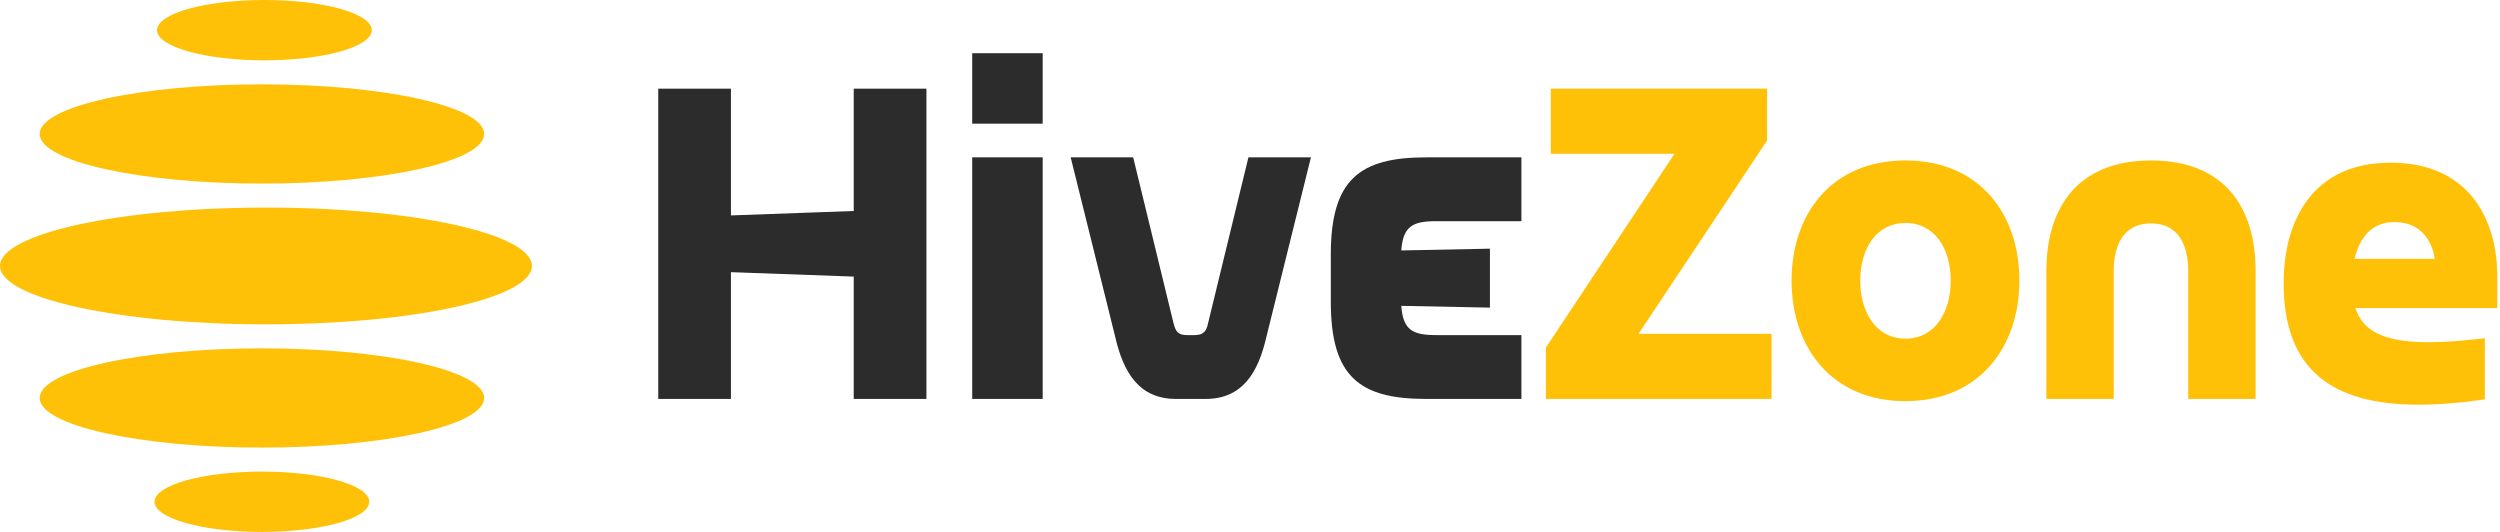
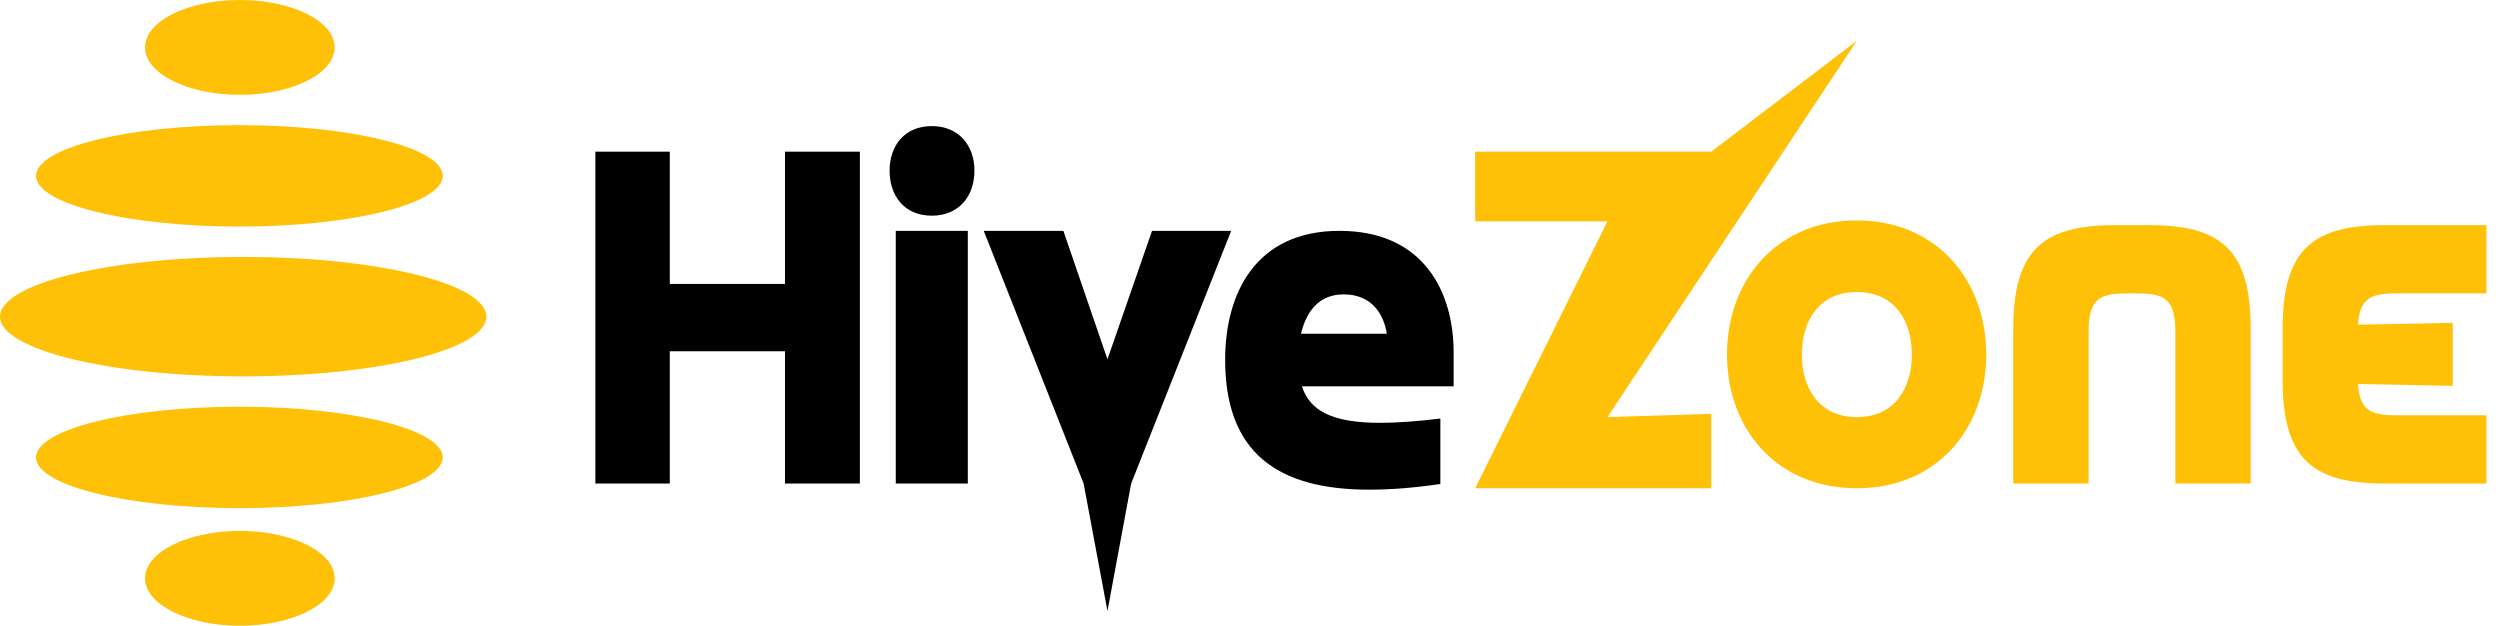
- <svg xmlns="http://www.w3.org/2000/svg" width="564" height="120" viewBox="0 0 564 120" fill="none">
-   <path d="M164.9 61.4V90H148.5V20H164.9V48.6L192.6 47.6V20H209V90H192.6V62.4L164.9 61.4ZM235.229 27.9H219.329V12H235.229V27.9ZM235.229 90H219.329V35.5H235.229V90ZM281.645 35.5H295.745L285.745 75.8C283.845 84.2 280.245 90 271.945 90H265.345C257.045 90 253.445 84.2 251.545 75.8L241.545 35.5H255.645L264.745 72.9C265.245 74.9 265.845 75.6 267.845 75.6H269.445C270.445 75.6 271.145 75.4 271.545 75C272.045 74.6 272.345 73.9 272.545 72.9L281.645 35.5ZM324.03 49.9C318.73 49.9 316.53 51 316.13 56.5L336.13 56.1V69.4L316.13 69C316.53 74.5 318.73 75.6 324.03 75.6H343.23V90H321.73C306.73 90 300.23 85 300.23 68.1V57.4C300.23 40.5 306.73 35.5 321.73 35.5H343.23V49.9H324.03Z" fill="#2C2C2C" />
-   <path d="M369.661 75.3H399.661V90H348.761V78.4L377.761 34.7H349.861V20H398.661V31.7L369.661 75.3ZM429.877 36.2C446.577 36.2 455.577 48.3 455.577 63.3C455.577 78.3 446.477 90.5 429.877 90.5C413.177 90.5 404.177 78.3 404.177 63.3C404.177 48.3 413.177 36.2 429.877 36.2ZM429.877 76.4C436.477 76.4 440.077 70.5 440.077 63.3C440.077 56.1 436.477 50.3 429.877 50.3C423.277 50.3 419.677 56.1 419.677 63.3C419.677 70.5 423.277 76.4 429.877 76.4ZM485.262 36.2C501.762 36.2 508.862 46.7 508.862 61.1V90H493.662V61.1C493.662 55.3 491.462 50.4 485.262 50.4C479.062 50.4 476.862 55.3 476.862 61.1V90H461.662V61.1C461.662 46.7 468.862 36.2 485.262 36.2ZM539.287 36.7C557.387 36.7 563.387 50 563.387 62.3V69.5H531.387C532.987 74.5 537.487 77.2 547.887 77.2C551.387 77.2 555.587 76.9 560.587 76.3V90.1C555.187 90.9 550.187 91.3 545.587 91.3C525.987 91.3 515.187 83.3 515.187 63.9C515.187 49.8 521.687 36.7 539.287 36.7ZM531.187 58.4H549.287C548.687 54.5 546.287 50.1 540.187 50.1C535.187 50.1 532.387 53.4 531.187 58.4Z" fill="#FFC107" />
-   <ellipse cx="50.141" cy="11.196" rx="50.141" ry="11.196" transform="matrix(1 0 0 -1 8.94717 100.977)" fill="#FFC107" />
-   <ellipse cx="50.141" cy="11.196" rx="50.141" ry="11.196" transform="matrix(1 0 0 -1 8.94717 41.4158)" fill="#FFC107" />
-   <ellipse cx="24.225" cy="6.806" rx="24.225" ry="6.806" transform="matrix(1 0 0 -1 34.8626 120)" fill="#FFC107" />
-   <ellipse cx="24.225" cy="6.806" rx="24.225" ry="6.806" transform="matrix(1 0 0 -1 35.426 13.6112)" fill="#FFC107" />
-   <ellipse cx="60" cy="13.172" rx="60" ry="13.172" transform="matrix(1 0 0 -1 0 73.1721)" fill="#FFC107" />
+ <svg xmlns="http://www.w3.org/2000/svg" width="2637" height="660" viewBox="0 0 2637 660" fill="none">
+   <path d="M252.5 429C370.965 429 467 452.953 467 482.5C467 512.047 370.965 536 252.5 536C134.035 536 38 512.047 38 482.5C38 452.953 134.035 429 252.5 429Z" fill="#FFC107" />
+   <path d="M252.5 132C370.965 132 467 155.953 467 185.5C467 215.047 370.965 239 252.5 239C134.035 239 38 215.047 38 185.5C38 155.953 134.035 132 252.5 132Z" fill="#FFC107" />
+   <path d="M253 560C308.228 560 353 582.386 353 610C353 637.614 308.228 660 253 660C197.772 660 153 637.614 153 610C153 582.386 197.772 560 253 560Z" fill="#FFC107" />
+   <path d="M253 0C308.228 0 353 22.386 353 50C353 77.614 308.228 100 253 100C197.772 100 153 77.614 153 50C153 22.386 197.772 0 253 0Z" fill="#FFC107" />
+   <path d="M256.5 271C398.161 271 513 299.206 513 334C513 368.794 398.161 397 256.5 397C114.839 397 0 368.794 0 334C0 299.206 114.839 271 256.5 271Z" fill="#FFC107" />
+   <path d="M828 299.5V160H907V510H828V370.5H706.5V510H628V160H706.5V299.5H828ZM982.848 227.5C953.848 227.5 938.348 206.5 938.348 180C938.348 154 953.848 133 982.848 133C1011.85 133 1027.85 154 1027.85 180C1027.85 206.5 1011.85 227.5 982.848 227.5ZM1020.85 510H944.848V243.5H1020.85V510ZM1215.15 243.5H1298.65L1193.15 510L1168.15 644.5L1143 510L1037.65 243.5H1121.65L1168.15 379L1215.15 243.5ZM1412.79 243.5C1503.29 243.5 1533.29 310 1533.29 371.5V407.5H1373.29C1381.29 432.5 1403.79 446 1455.79 446C1473.29 446 1494.29 444.5 1519.29 441.5V510.5C1492.29 514.5 1467.29 516.5 1444.29 516.5C1346.29 516.5 1292.29 476.5 1292.29 379.5C1292.29 309 1324.79 243.5 1412.79 243.5ZM1372.29 352H1462.79C1459.79 332.5 1447.79 310.5 1417.29 310.5C1392.29 310.5 1378.29 327 1372.29 352Z" fill="black" />
+   <path d="M1695.54 440L1805.04 436.5V515H1556.04L1695.54 233.5H1556.04V160H1805.04L1958.61 43L1695.54 440ZM1958.61 232.5C2043.11 232.5 2095.11 296 2095.11 374C2095.11 452 2043.11 515 1958.61 515C1873.61 515 1821.61 452 1821.61 374C1821.61 296 1873.61 232.5 1958.61 232.5ZM1958.61 440C1997.61 440 2016.61 410.5 2016.61 374C2016.61 337.5 1997.61 308 1958.61 308C1919.61 308 1900.61 337.5 1900.61 374C1900.61 410.5 1919.61 440 1958.61 440ZM2266.56 237.5C2342.06 237.5 2374.06 262.5 2374.06 347V510H2294.56V350C2294.56 316 2283.56 309.5 2255.06 309.5H2242.56C2214.06 309.5 2203.06 316 2203.06 350V510H2123.56V347C2123.56 262.5 2156.06 237.5 2231.06 237.5H2266.56ZM2526.67 309.5C2500.17 309.5 2489.17 315 2487.17 342.5L2587.17 340.5V407L2487.17 405C2489.17 432.5 2500.17 438 2526.67 438H2622.67V510H2515.17C2440.17 510 2407.67 485 2407.67 400.5V347C2407.67 262.5 2440.17 237.5 2515.17 237.5H2622.67V309.5H2526.67Z" fill="#FFC107" />
</svg>
